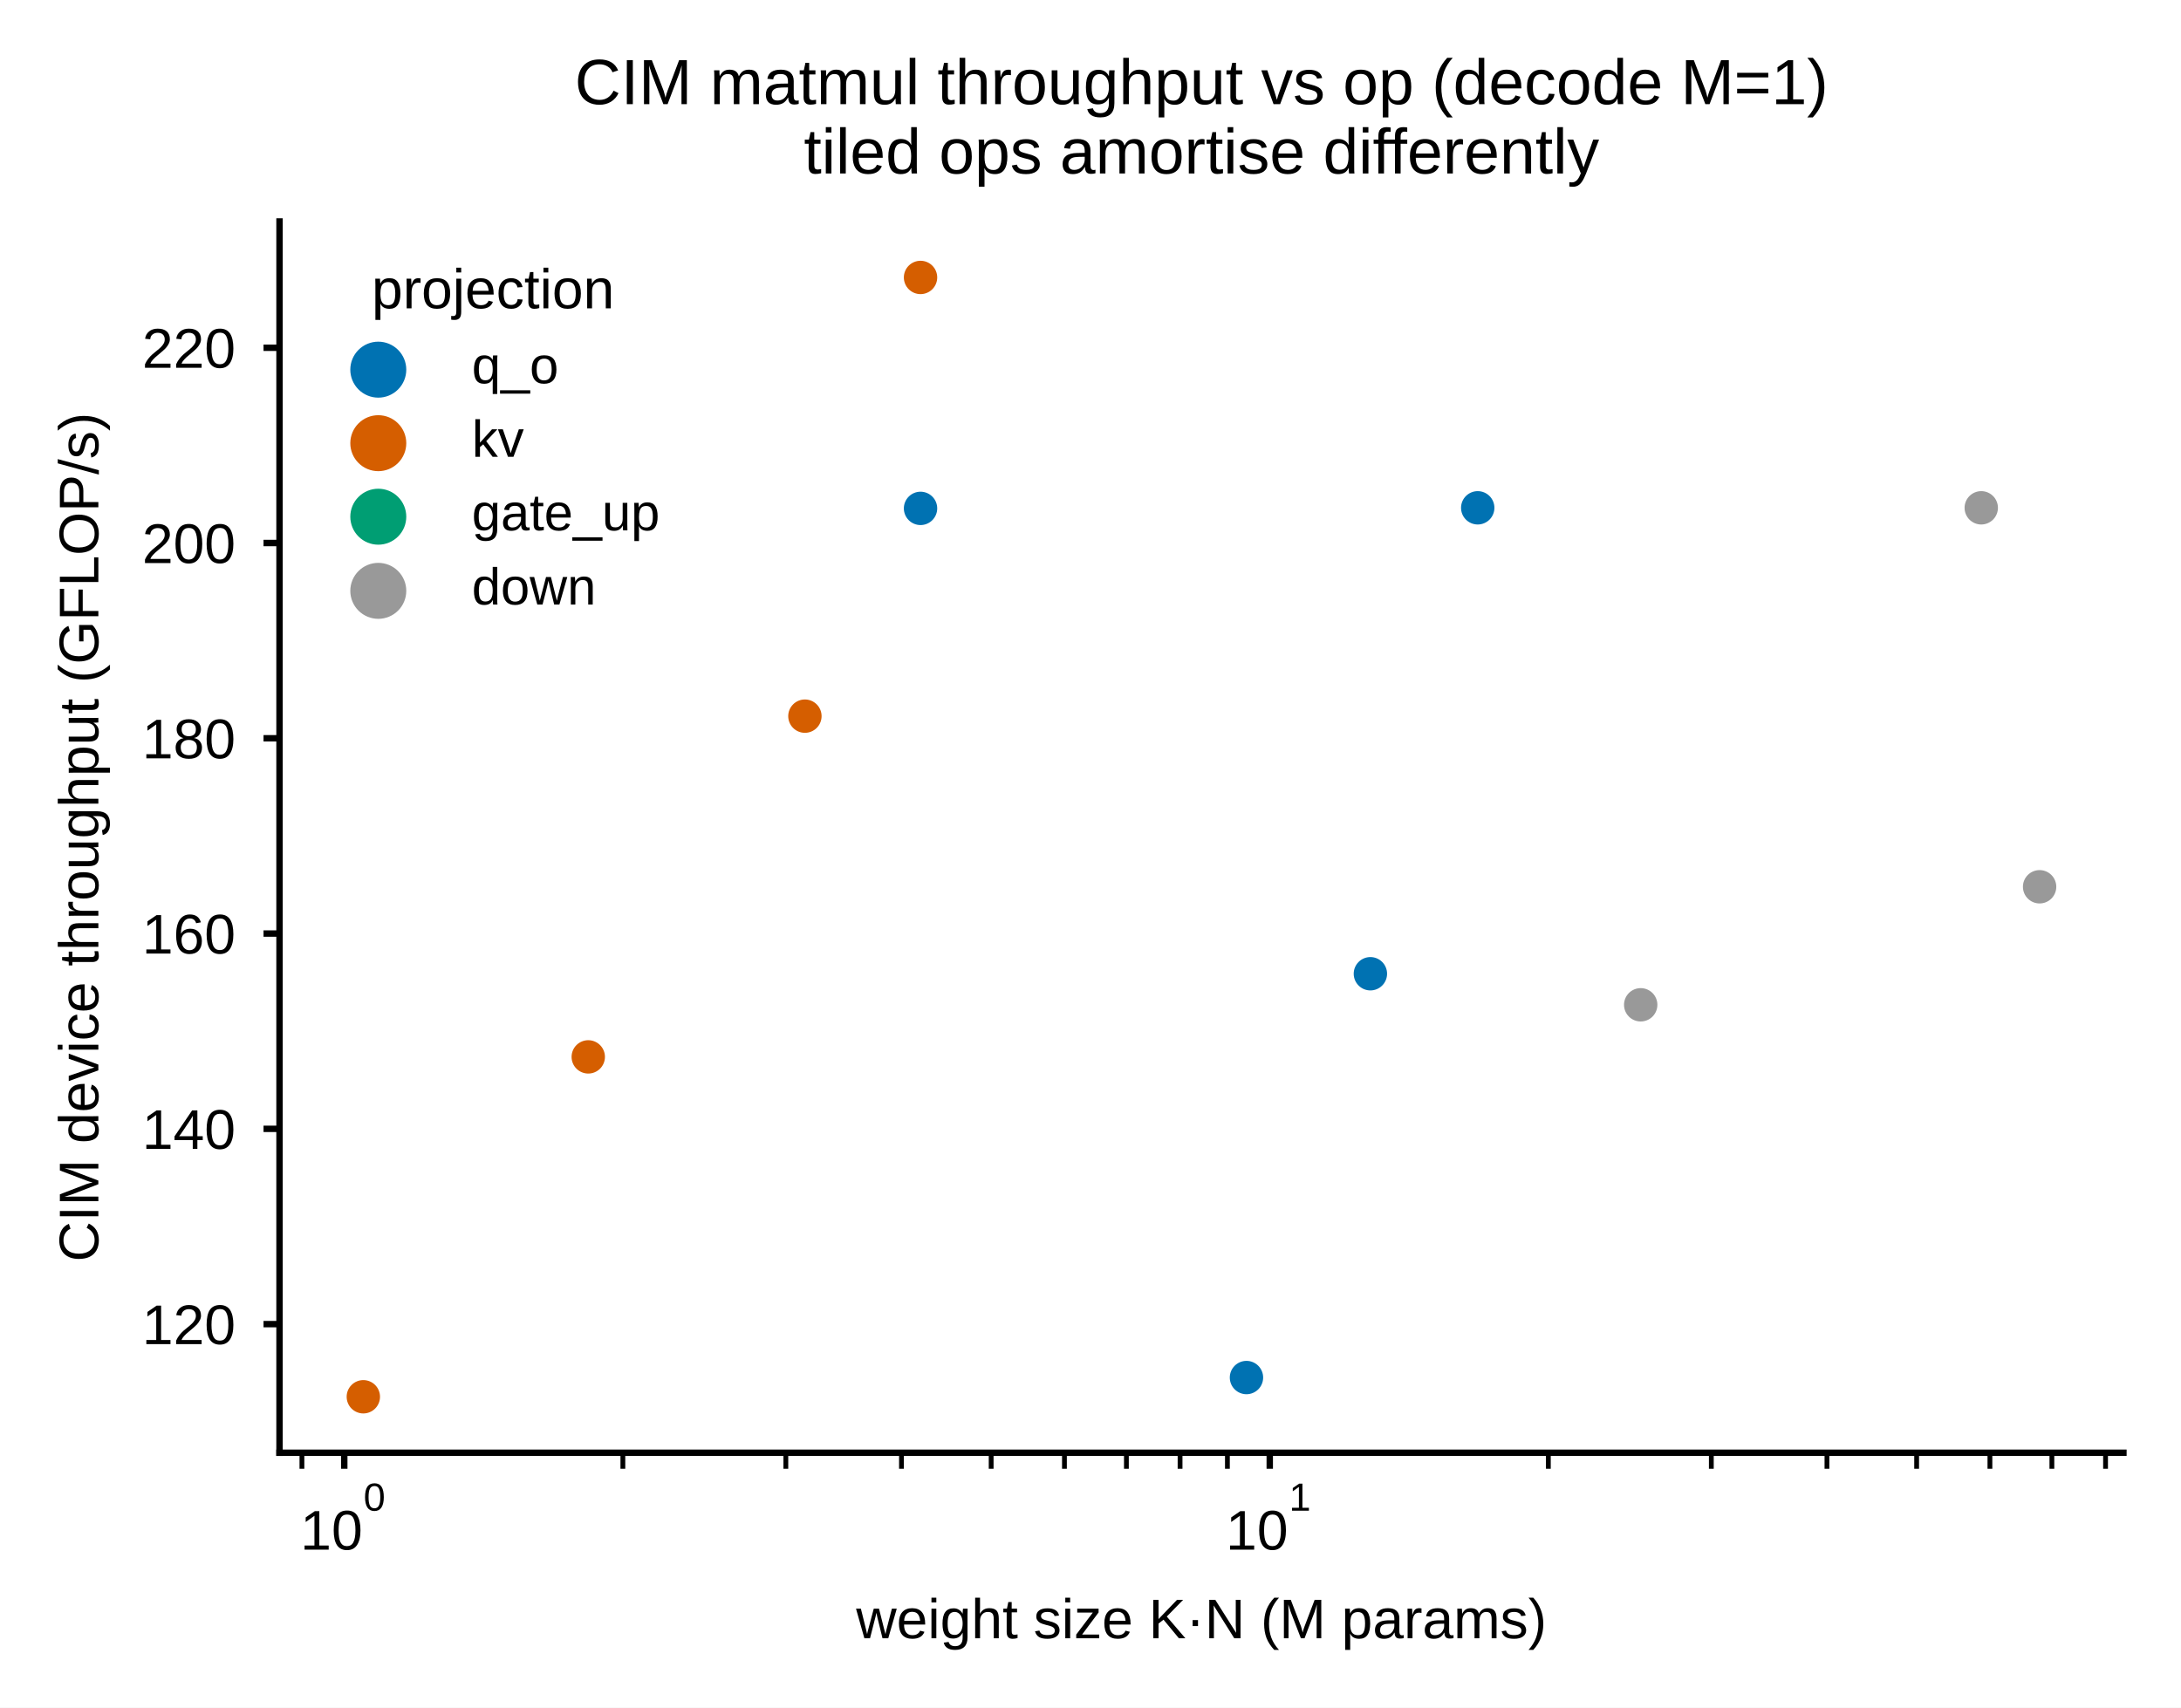
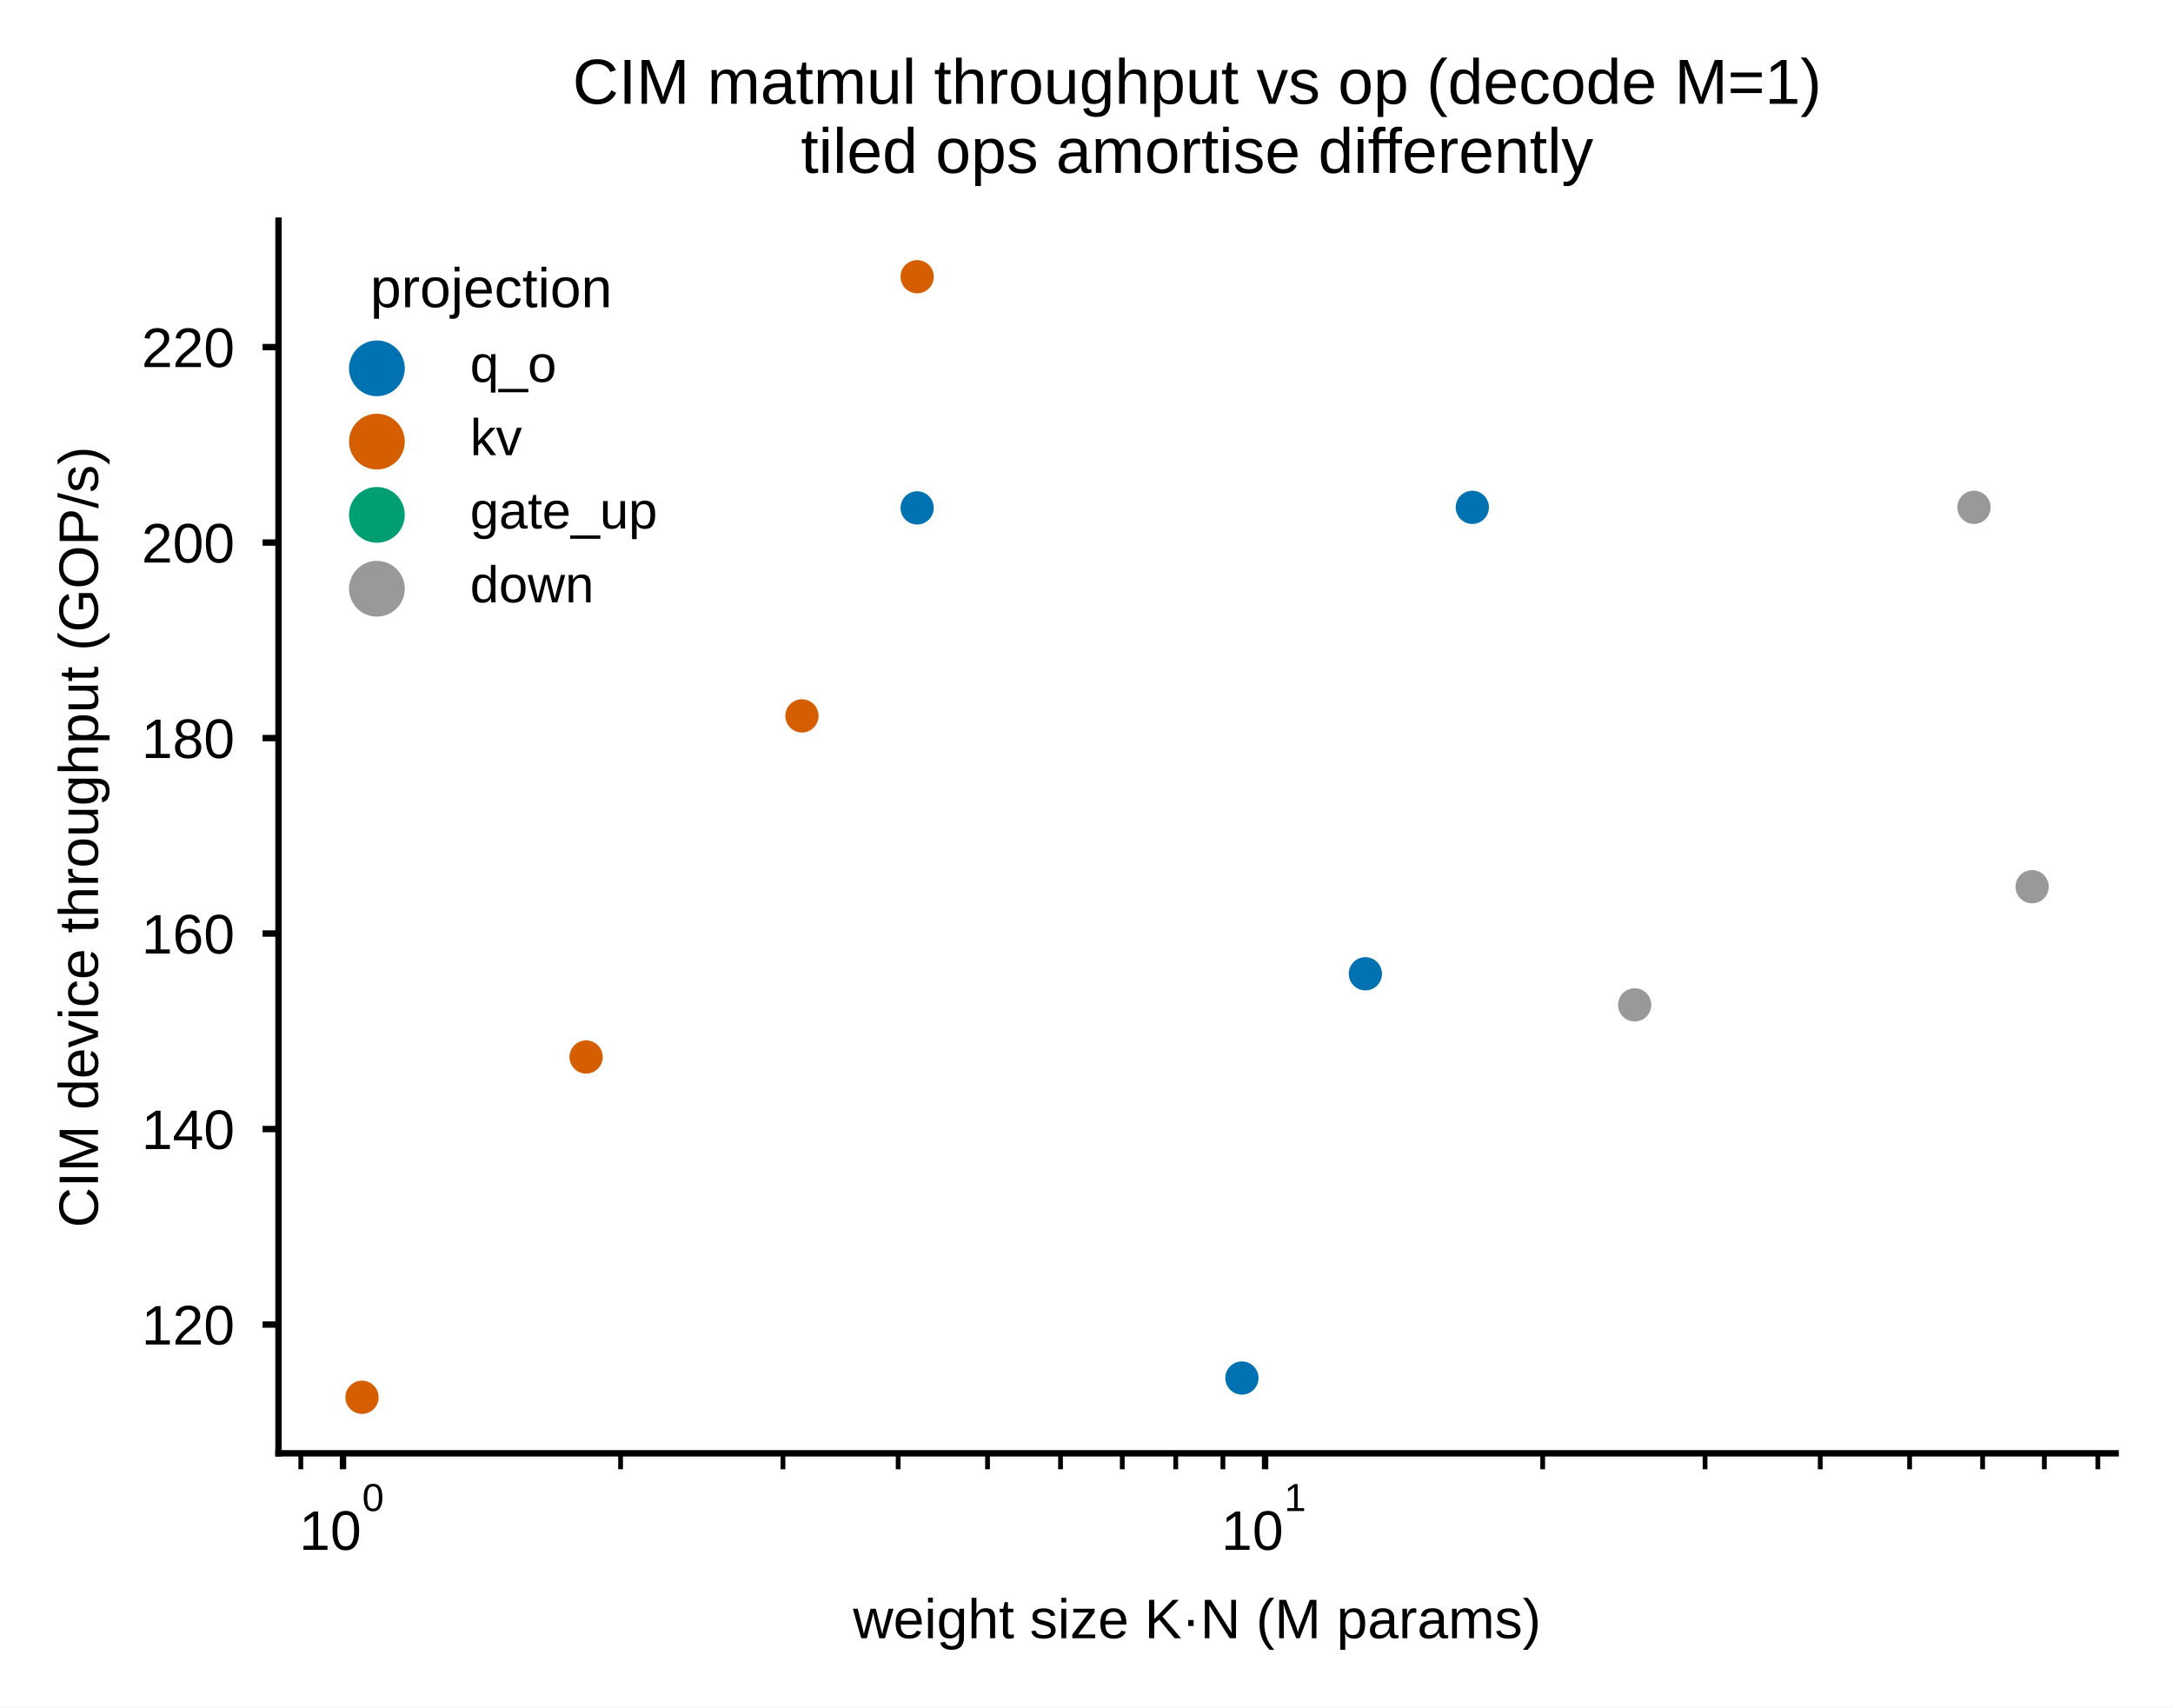
- <svg xmlns="http://www.w3.org/2000/svg" xmlns:xlink="http://www.w3.org/1999/xlink" width="272.711pt" height="213.546pt" viewBox="0 0 272.711 213.546" version="1.1">
+ <svg xmlns="http://www.w3.org/2000/svg" xmlns:xlink="http://www.w3.org/1999/xlink" width="272.711pt" height="214.266pt" viewBox="0 0 272.711 214.266" version="1.1">
  <defs>
    <style type="text/css">*{stroke-linejoin: round; stroke-linecap: butt}</style>
  </defs>
  <g id="figure_1">
    <g id="patch_1">
-       <path d="M 0 213.546  L 272.711 213.546  L 272.711 0  L 0 0  z " style="fill: #ffffff" />
+       <path d="M 0 214.266  L 272.711 214.266  L 272.711 0  L 0 0  z " style="fill: #ffffff" />
    </g>
    <g id="axes_1">
      <g id="patch_2">
-         <path d="M 34.951 181.667  L 265.511 181.667  L 265.511 27.696  L 34.951 27.696  z " style="fill: #ffffff" />
+         <path d="M 34.951 182.387  L 265.511 182.387  L 265.511 27.696  L 34.951 27.696  z " style="fill: #ffffff" />
      </g>
      <g id="PathCollection_1" />
      <g id="PathCollection_2" />
      <g id="PathCollection_3" />
      <g id="PathCollection_4" />
      <g id="matplotlib.axis_1">
        <g id="xtick_1">
          <g id="line2d_1">
            <defs>
-               <path id="mc6e5978137" d="M 0 0  L 0 2  " style="stroke: #000000; stroke-width: 0.8" />
+               <path id="m3fa00998b4" d="M 0 0  L 0 2  " style="stroke: #000000; stroke-width: 0.8" />
            </defs>
            <g>
-               <use xlink:href="#mc6e5978137" x="43.048" y="181.667" style="stroke: #000000; stroke-width: 0.8" />
+               <use xlink:href="#m3fa00998b4" x="43.048" y="182.387" style="stroke: #000000; stroke-width: 0.8" />
            </g>
          </g>
          <g id="text_1">
-             <g transform="translate(37.55255 194.3857)">
+             <g transform="translate(37.55255 195.1057)">
              <text>
                <tspan x="0" y="-0.6" style="font-size: 7px; font-family: 'Arial'">1</tspan>
                <tspan x="3.893" y="-0.6" style="font-size: 7px; font-family: 'Arial'">0</tspan>
                <tspan x="7.908" y="-5.478" style="font-size: 4.9px; font-family: 'Arial'">0</tspan>
              </text>
            </g>
          </g>
        </g>
        <g id="xtick_2">
          <g id="line2d_2">
            <g>
-               <use xlink:href="#mc6e5978137" x="158.769" y="181.667" style="stroke: #000000; stroke-width: 0.8" />
+               <use xlink:href="#m3fa00998b4" x="158.769" y="182.387" style="stroke: #000000; stroke-width: 0.8" />
            </g>
          </g>
          <g id="text_2">
-             <g transform="translate(153.2744 194.3857)">
+             <g transform="translate(153.2744 195.1057)">
              <text>
                <tspan x="0" y="-0.6" style="font-size: 7px; font-family: 'Arial'">1</tspan>
                <tspan x="3.893" y="-0.6" style="font-size: 7px; font-family: 'Arial'">0</tspan>
                <tspan x="7.908" y="-5.478" style="font-size: 4.9px; font-family: 'Arial'">1</tspan>
              </text>
            </g>
          </g>
        </g>
        <g id="xtick_3">
          <g id="line2d_3">
            <defs>
-               <path id="md0a6a50734" d="M 0 0  L 0 2  " style="stroke: #000000; stroke-width: 0.6" />
+               <path id="mcf62117bc2" d="M 0 0  L 0 2  " style="stroke: #000000; stroke-width: 0.6" />
            </defs>
            <g>
-               <use xlink:href="#md0a6a50734" x="37.752" y="181.667" style="stroke: #000000; stroke-width: 0.6" />
+               <use xlink:href="#mcf62117bc2" x="37.752" y="182.387" style="stroke: #000000; stroke-width: 0.6" />
            </g>
          </g>
        </g>
        <g id="xtick_4">
          <g id="line2d_4">
            <g>
-               <use xlink:href="#md0a6a50734" x="77.883" y="181.667" style="stroke: #000000; stroke-width: 0.6" />
+               <use xlink:href="#mcf62117bc2" x="77.883" y="182.387" style="stroke: #000000; stroke-width: 0.6" />
            </g>
          </g>
        </g>
        <g id="xtick_5">
          <g id="line2d_5">
            <g>
-               <use xlink:href="#md0a6a50734" x="98.261" y="181.667" style="stroke: #000000; stroke-width: 0.6" />
+               <use xlink:href="#mcf62117bc2" x="98.261" y="182.387" style="stroke: #000000; stroke-width: 0.6" />
            </g>
          </g>
        </g>
        <g id="xtick_6">
          <g id="line2d_6">
            <g>
-               <use xlink:href="#md0a6a50734" x="112.719" y="181.667" style="stroke: #000000; stroke-width: 0.6" />
+               <use xlink:href="#mcf62117bc2" x="112.719" y="182.387" style="stroke: #000000; stroke-width: 0.6" />
            </g>
          </g>
        </g>
        <g id="xtick_7">
          <g id="line2d_7">
            <g>
-               <use xlink:href="#md0a6a50734" x="123.934" y="181.667" style="stroke: #000000; stroke-width: 0.6" />
+               <use xlink:href="#mcf62117bc2" x="123.934" y="182.387" style="stroke: #000000; stroke-width: 0.6" />
            </g>
          </g>
        </g>
        <g id="xtick_8">
          <g id="line2d_8">
            <g>
-               <use xlink:href="#md0a6a50734" x="133.097" y="181.667" style="stroke: #000000; stroke-width: 0.6" />
+               <use xlink:href="#mcf62117bc2" x="133.097" y="182.387" style="stroke: #000000; stroke-width: 0.6" />
            </g>
          </g>
        </g>
        <g id="xtick_9">
          <g id="line2d_9">
            <g>
-               <use xlink:href="#md0a6a50734" x="140.844" y="181.667" style="stroke: #000000; stroke-width: 0.6" />
+               <use xlink:href="#mcf62117bc2" x="140.844" y="182.387" style="stroke: #000000; stroke-width: 0.6" />
            </g>
          </g>
        </g>
        <g id="xtick_10">
          <g id="line2d_10">
            <g>
-               <use xlink:href="#md0a6a50734" x="147.555" y="181.667" style="stroke: #000000; stroke-width: 0.6" />
+               <use xlink:href="#mcf62117bc2" x="147.555" y="182.387" style="stroke: #000000; stroke-width: 0.6" />
            </g>
          </g>
        </g>
        <g id="xtick_11">
          <g id="line2d_11">
            <g>
-               <use xlink:href="#md0a6a50734" x="153.474" y="181.667" style="stroke: #000000; stroke-width: 0.6" />
+               <use xlink:href="#mcf62117bc2" x="153.474" y="182.387" style="stroke: #000000; stroke-width: 0.6" />
            </g>
          </g>
        </g>
        <g id="xtick_12">
          <g id="line2d_12">
            <g>
-               <use xlink:href="#md0a6a50734" x="193.605" y="181.667" style="stroke: #000000; stroke-width: 0.6" />
+               <use xlink:href="#mcf62117bc2" x="193.605" y="182.387" style="stroke: #000000; stroke-width: 0.6" />
            </g>
          </g>
        </g>
        <g id="xtick_13">
          <g id="line2d_13">
            <g>
-               <use xlink:href="#md0a6a50734" x="213.983" y="181.667" style="stroke: #000000; stroke-width: 0.6" />
+               <use xlink:href="#mcf62117bc2" x="213.983" y="182.387" style="stroke: #000000; stroke-width: 0.6" />
            </g>
          </g>
        </g>
        <g id="xtick_14">
          <g id="line2d_14">
            <g>
-               <use xlink:href="#md0a6a50734" x="228.441" y="181.667" style="stroke: #000000; stroke-width: 0.6" />
+               <use xlink:href="#mcf62117bc2" x="228.441" y="182.387" style="stroke: #000000; stroke-width: 0.6" />
            </g>
          </g>
        </g>
        <g id="xtick_15">
          <g id="line2d_15">
            <g>
-               <use xlink:href="#md0a6a50734" x="239.655" y="181.667" style="stroke: #000000; stroke-width: 0.6" />
+               <use xlink:href="#mcf62117bc2" x="239.655" y="182.387" style="stroke: #000000; stroke-width: 0.6" />
            </g>
          </g>
        </g>
        <g id="xtick_16">
          <g id="line2d_16">
            <g>
-               <use xlink:href="#md0a6a50734" x="248.818" y="181.667" style="stroke: #000000; stroke-width: 0.6" />
+               <use xlink:href="#mcf62117bc2" x="248.818" y="182.387" style="stroke: #000000; stroke-width: 0.6" />
            </g>
          </g>
        </g>
        <g id="xtick_17">
          <g id="line2d_17">
            <g>
-               <use xlink:href="#md0a6a50734" x="256.566" y="181.667" style="stroke: #000000; stroke-width: 0.6" />
+               <use xlink:href="#mcf62117bc2" x="256.566" y="182.387" style="stroke: #000000; stroke-width: 0.6" />
            </g>
          </g>
        </g>
        <g id="xtick_18">
          <g id="line2d_18">
            <g>
-               <use xlink:href="#md0a6a50734" x="263.277" y="181.667" style="stroke: #000000; stroke-width: 0.6" />
+               <use xlink:href="#mcf62117bc2" x="263.277" y="182.387" style="stroke: #000000; stroke-width: 0.6" />
            </g>
          </g>
        </g>
        <g id="text_3">
-           <text style="font-size: 7px; font-family: 'Arial', 'Helvetica', 'DejaVu Sans', sans-serif; text-anchor: middle" x="150.231" y="204.873" transform="rotate(-0 150.2314 204.8727)">weight size K·N (M params)</text>
+           <text style="font-size: 7px; font-family: 'Arial', 'Helvetica', 'DejaVu Sans', sans-serif; text-anchor: middle" x="150.231" y="205.593" transform="rotate(-0 150.2314 205.5927)">weight size K·N (M params)</text>
        </g>
      </g>
      <g id="matplotlib.axis_2">
        <g id="ytick_1">
          <g id="line2d_19">
            <defs>
-               <path id="mb5b300760f" d="M 0 0  L -2 0  " style="stroke: #000000; stroke-width: 0.8" />
+               <path id="m31ce520695" d="M 0 0  L -2 0  " style="stroke: #000000; stroke-width: 0.8" />
            </defs>
            <g>
-               <use xlink:href="#mb5b300760f" x="34.951" y="165.582" style="stroke: #000000; stroke-width: 0.8" />
+               <use xlink:href="#m31ce520695" x="34.951" y="166.227" style="stroke: #000000; stroke-width: 0.8" />
            </g>
          </g>
          <g id="text_4">
-             <text style="font-size: 7px; font-family: 'Arial', 'Helvetica', 'DejaVu Sans', sans-serif; text-anchor: end" x="29.451" y="168.087" transform="rotate(-0 29.45141 168.0874)">120</text>
+             <text style="font-size: 7px; font-family: 'Arial', 'Helvetica', 'DejaVu Sans', sans-serif; text-anchor: end" x="29.451" y="168.732" transform="rotate(-0 29.45141 168.7322)">120</text>
          </g>
        </g>
        <g id="ytick_2">
          <g id="line2d_20">
            <g>
-               <use xlink:href="#mb5b300760f" x="34.951" y="141.163" style="stroke: #000000; stroke-width: 0.8" />
+               <use xlink:href="#m31ce520695" x="34.951" y="141.693" style="stroke: #000000; stroke-width: 0.8" />
            </g>
          </g>
          <g id="text_5">
-             <text style="font-size: 7px; font-family: 'Arial', 'Helvetica', 'DejaVu Sans', sans-serif; text-anchor: end" x="29.451" y="143.668" transform="rotate(-0 29.45141 143.668)">140</text>
+             <text style="font-size: 7px; font-family: 'Arial', 'Helvetica', 'DejaVu Sans', sans-serif; text-anchor: end" x="29.451" y="144.199" transform="rotate(-0 29.45141 144.1986)">140</text>
          </g>
        </g>
        <g id="ytick_3">
          <g id="line2d_21">
            <g>
-               <use xlink:href="#mb5b300760f" x="34.951" y="116.743" style="stroke: #000000; stroke-width: 0.8" />
+               <use xlink:href="#m31ce520695" x="34.951" y="117.16" style="stroke: #000000; stroke-width: 0.8" />
            </g>
          </g>
          <g id="text_6">
-             <text style="font-size: 7px; font-family: 'Arial', 'Helvetica', 'DejaVu Sans', sans-serif; text-anchor: end" x="29.451" y="119.249" transform="rotate(-0 29.45141 119.2486)">160</text>
+             <text style="font-size: 7px; font-family: 'Arial', 'Helvetica', 'DejaVu Sans', sans-serif; text-anchor: end" x="29.451" y="119.665" transform="rotate(-0 29.45141 119.665)">160</text>
          </g>
        </g>
        <g id="ytick_4">
          <g id="line2d_22">
            <g>
-               <use xlink:href="#mb5b300760f" x="34.951" y="92.324" style="stroke: #000000; stroke-width: 0.8" />
+               <use xlink:href="#m31ce520695" x="34.951" y="92.626" style="stroke: #000000; stroke-width: 0.8" />
            </g>
          </g>
          <g id="text_7">
-             <text style="font-size: 7px; font-family: 'Arial', 'Helvetica', 'DejaVu Sans', sans-serif; text-anchor: end" x="29.451" y="94.829" transform="rotate(-0 29.45141 94.82921)">180</text>
+             <text style="font-size: 7px; font-family: 'Arial', 'Helvetica', 'DejaVu Sans', sans-serif; text-anchor: end" x="29.451" y="95.131" transform="rotate(-0 29.45141 95.13142)">180</text>
          </g>
        </g>
        <g id="ytick_5">
          <g id="line2d_23">
            <g>
-               <use xlink:href="#mb5b300760f" x="34.951" y="67.905" style="stroke: #000000; stroke-width: 0.8" />
+               <use xlink:href="#m31ce520695" x="34.951" y="68.093" style="stroke: #000000; stroke-width: 0.8" />
            </g>
          </g>
          <g id="text_8">
-             <text style="font-size: 7px; font-family: 'Arial', 'Helvetica', 'DejaVu Sans', sans-serif; text-anchor: end" x="29.451" y="70.41" transform="rotate(-0 29.45141 70.4098)">200</text>
+             <text style="font-size: 7px; font-family: 'Arial', 'Helvetica', 'DejaVu Sans', sans-serif; text-anchor: end" x="29.451" y="70.598" transform="rotate(-0 29.45141 70.59782)">200</text>
          </g>
        </g>
        <g id="ytick_6">
          <g id="line2d_24">
            <g>
-               <use xlink:href="#mb5b300760f" x="34.951" y="43.485" style="stroke: #000000; stroke-width: 0.8" />
+               <use xlink:href="#m31ce520695" x="34.951" y="43.559" style="stroke: #000000; stroke-width: 0.8" />
            </g>
          </g>
          <g id="text_9">
-             <text style="font-size: 7px; font-family: 'Arial', 'Helvetica', 'DejaVu Sans', sans-serif; text-anchor: end" x="29.451" y="45.99" transform="rotate(-0 29.45141 45.99038)">220</text>
+             <text style="font-size: 7px; font-family: 'Arial', 'Helvetica', 'DejaVu Sans', sans-serif; text-anchor: end" x="29.451" y="46.064" transform="rotate(-0 29.45141 46.06422)">220</text>
          </g>
        </g>
        <g id="text_10">
-           <text style="font-size: 7px; font-family: 'Arial', 'Helvetica', 'DejaVu Sans', sans-serif; text-anchor: middle" x="12.3" y="104.681" transform="rotate(-90 12.30016 104.6815)">CIM device throughput (GFLOP/s)</text>
+           <text style="font-size: 7px; font-family: 'Arial', 'Helvetica', 'DejaVu Sans', sans-serif; text-anchor: middle" x="12.3" y="105.041" transform="rotate(-90 12.30016 105.0415)">CIM device throughput (GOP/s)</text>
        </g>
      </g>
      <g id="patch_3">
-         <path d="M 34.951 181.667  L 34.951 27.696  " style="fill: none; stroke: #000000; stroke-width: 0.8; stroke-linejoin: miter; stroke-linecap: square" />
+         <path d="M 34.951 182.387  L 34.951 27.696  " style="fill: none; stroke: #000000; stroke-width: 0.8; stroke-linejoin: miter; stroke-linecap: square" />
      </g>
      <g id="patch_4">
-         <path d="M 34.951 181.667  L 265.511 181.667  " style="fill: none; stroke: #000000; stroke-width: 0.8; stroke-linejoin: miter; stroke-linecap: square" />
+         <path d="M 34.951 182.387  L 265.511 182.387  " style="fill: none; stroke: #000000; stroke-width: 0.8; stroke-linejoin: miter; stroke-linecap: square" />
      </g>
      <g id="PathCollection_5">
        <defs>
-           <path id="maeea820d54" d="M 0 2.236  C 0.593 2.236 1.162 2 1.581 1.581  C 2 1.162 2.236 0.593 2.236 0  C 2.236 -0.593 2 -1.162 1.581 -1.581  C 1.162 -2 0.593 -2.236 0 -2.236  C -0.593 -2.236 -1.162 -2 -1.581 -1.581  C -2 -1.162 -2.236 -0.593 -2.236 0  C -2.236 0.593 -2 1.162 -1.581 1.581  C -1.162 2 -0.593 2.236 0 2.236  z " style="stroke: #ffffff; stroke-width: 0.3" />
+           <path id="m75d7acf4a8" d="M 0 2.236  C 0.593 2.236 1.162 2 1.581 1.581  C 2 1.162 2.236 0.593 2.236 0  C 2.236 -0.593 2 -1.162 1.581 -1.581  C 1.162 -2 0.593 -2.236 0 -2.236  C -0.593 -2.236 -1.162 -2 -1.581 -1.581  C -2 -1.162 -2.236 -0.593 -2.236 0  C -2.236 0.593 -2 1.162 -1.581 1.581  C -1.162 2 -0.593 2.236 0 2.236  z " style="stroke: #ffffff; stroke-width: 0.3" />
        </defs>
-         <g clip-path="url(#pb233da4864)">
-           <use xlink:href="#maeea820d54" x="115.103" y="63.574" style="fill: #0072b2; stroke: #ffffff; stroke-width: 0.3" />
+         <g clip-path="url(#p2604fc2940)">
+           <use xlink:href="#m75d7acf4a8" x="115.103" y="63.741" style="fill: #0072b2; stroke: #ffffff; stroke-width: 0.3" />
        </g>
      </g>
      <g id="PathCollection_6">
        <defs>
-           <path id="mc6dc8968f3" d="M 0 2.236  C 0.593 2.236 1.162 2 1.581 1.581  C 2 1.162 2.236 0.593 2.236 0  C 2.236 -0.593 2 -1.162 1.581 -1.581  C 1.162 -2 0.593 -2.236 0 -2.236  C -0.593 -2.236 -1.162 -2 -1.581 -1.581  C -2 -1.162 -2.236 -0.593 -2.236 0  C -2.236 0.593 -2 1.162 -1.581 1.581  C -1.162 2 -0.593 2.236 0 2.236  z " style="stroke: #ffffff; stroke-width: 0.3" />
+           <path id="m262e683db8" d="M 0 2.236  C 0.593 2.236 1.162 2 1.581 1.581  C 2 1.162 2.236 0.593 2.236 0  C 2.236 -0.593 2 -1.162 1.581 -1.581  C 1.162 -2 0.593 -2.236 0 -2.236  C -0.593 -2.236 -1.162 -2 -1.581 -1.581  C -2 -1.162 -2.236 -0.593 -2.236 0  C -2.236 0.593 -2 1.162 -1.581 1.581  C -1.162 2 -0.593 2.236 0 2.236  z " style="stroke: #ffffff; stroke-width: 0.3" />
        </defs>
-         <g clip-path="url(#pb233da4864)">
-           <use xlink:href="#mc6dc8968f3" x="45.431" y="174.668" style="fill: #d55e00; stroke: #ffffff; stroke-width: 0.3" />
+         <g clip-path="url(#p2604fc2940)">
+           <use xlink:href="#m262e683db8" x="45.431" y="175.356" style="fill: #d55e00; stroke: #ffffff; stroke-width: 0.3" />
        </g>
      </g>
      <g id="PathCollection_7">
-         <g clip-path="url(#pb233da4864)">
-           <use xlink:href="#mc6dc8968f3" x="100.645" y="89.555" style="fill: #d55e00; stroke: #ffffff; stroke-width: 0.3" />
+         <g clip-path="url(#p2604fc2940)">
+           <use xlink:href="#m262e683db8" x="100.645" y="89.844" style="fill: #d55e00; stroke: #ffffff; stroke-width: 0.3" />
        </g>
      </g>
      <g id="PathCollection_8">
        <defs>
-           <path id="me955545667" d="M 0 2.236  C 0.593 2.236 1.162 2 1.581 1.581  C 2 1.162 2.236 0.593 2.236 0  C 2.236 -0.593 2 -1.162 1.581 -1.581  C 1.162 -2 0.593 -2.236 0 -2.236  C -0.593 -2.236 -1.162 -2 -1.581 -1.581  C -2 -1.162 -2.236 -0.593 -2.236 0  C -2.236 0.593 -2 1.162 -1.581 1.581  C -1.162 2 -0.593 2.236 0 2.236  z " style="stroke: #ffffff; stroke-width: 0.3" />
+           <path id="m09aa36450f" d="M 0 2.236  C 0.593 2.236 1.162 2 1.581 1.581  C 2 1.162 2.236 0.593 2.236 0  C 2.236 -0.593 2 -1.162 1.581 -1.581  C 1.162 -2 0.593 -2.236 0 -2.236  C -0.593 -2.236 -1.162 -2 -1.581 -1.581  C -2 -1.162 -2.236 -0.593 -2.236 0  C -2.236 0.593 -2 1.162 -1.581 1.581  C -1.162 2 -0.593 2.236 0 2.236  z " style="stroke: #ffffff; stroke-width: 0.3" />
        </defs>
-         <g clip-path="url(#pb233da4864)">
-           <use xlink:href="#me955545667" x="184.774" y="63.503" style="fill: #009e73; stroke: #ffffff; stroke-width: 0.3" />
+         <g clip-path="url(#p2604fc2940)">
+           <use xlink:href="#m09aa36450f" x="184.774" y="63.67" style="fill: #009e73; stroke: #ffffff; stroke-width: 0.3" />
        </g>
      </g>
      <g id="PathCollection_9">
        <defs>
-           <path id="m299c4c0170" d="M 0 2.236  C 0.593 2.236 1.162 2 1.581 1.581  C 2 1.162 2.236 0.593 2.236 0  C 2.236 -0.593 2 -1.162 1.581 -1.581  C 1.162 -2 0.593 -2.236 0 -2.236  C -0.593 -2.236 -1.162 -2 -1.581 -1.581  C -2 -1.162 -2.236 -0.593 -2.236 0  C -2.236 0.593 -2 1.162 -1.581 1.581  C -1.162 2 -0.593 2.236 0 2.236  z " style="stroke: #ffffff; stroke-width: 0.3" />
+           <path id="m6bbf8f0a4a" d="M 0 2.236  C 0.593 2.236 1.162 2 1.581 1.581  C 2 1.162 2.236 0.593 2.236 0  C 2.236 -0.593 2 -1.162 1.581 -1.581  C 1.162 -2 0.593 -2.236 0 -2.236  C -0.593 -2.236 -1.162 -2 -1.581 -1.581  C -2 -1.162 -2.236 -0.593 -2.236 0  C -2.236 0.593 -2 1.162 -1.581 1.581  C -1.162 2 -0.593 2.236 0 2.236  z " style="stroke: #ffffff; stroke-width: 0.3" />
        </defs>
-         <g clip-path="url(#pb233da4864)">
-           <use xlink:href="#m299c4c0170" x="184.774" y="63.503" style="fill: #999999; stroke: #ffffff; stroke-width: 0.3" />
+         <g clip-path="url(#p2604fc2940)">
+           <use xlink:href="#m6bbf8f0a4a" x="184.774" y="63.67" style="fill: #999999; stroke: #ffffff; stroke-width: 0.3" />
        </g>
      </g>
      <g id="PathCollection_10">
-         <g clip-path="url(#pb233da4864)">
-           <use xlink:href="#maeea820d54" x="155.858" y="172.264" style="fill: #0072b2; stroke: #ffffff; stroke-width: 0.3" />
+         <g clip-path="url(#p2604fc2940)">
+           <use xlink:href="#m75d7acf4a8" x="155.858" y="172.94" style="fill: #0072b2; stroke: #ffffff; stroke-width: 0.3" />
        </g>
      </g>
      <g id="PathCollection_11">
-         <g clip-path="url(#pb233da4864)">
-           <use xlink:href="#me955545667" x="205.152" y="125.652" style="fill: #009e73; stroke: #ffffff; stroke-width: 0.3" />
+         <g clip-path="url(#p2604fc2940)">
+           <use xlink:href="#m09aa36450f" x="205.152" y="126.11" style="fill: #009e73; stroke: #ffffff; stroke-width: 0.3" />
        </g>
      </g>
      <g id="PathCollection_12">
-         <g clip-path="url(#pb233da4864)">
-           <use xlink:href="#m299c4c0170" x="205.152" y="125.652" style="fill: #999999; stroke: #ffffff; stroke-width: 0.3" />
+         <g clip-path="url(#p2604fc2940)">
+           <use xlink:href="#m6bbf8f0a4a" x="205.152" y="126.11" style="fill: #999999; stroke: #ffffff; stroke-width: 0.3" />
        </g>
      </g>
      <g id="PathCollection_13">
-         <g clip-path="url(#pb233da4864)">
-           <use xlink:href="#maeea820d54" x="184.774" y="63.503" style="fill: #0072b2; stroke: #ffffff; stroke-width: 0.3" />
+         <g clip-path="url(#p2604fc2940)">
+           <use xlink:href="#m75d7acf4a8" x="184.774" y="63.67" style="fill: #0072b2; stroke: #ffffff; stroke-width: 0.3" />
        </g>
      </g>
      <g id="PathCollection_14">
-         <g clip-path="url(#pb233da4864)">
-           <use xlink:href="#mc6dc8968f3" x="115.103" y="34.695" style="fill: #d55e00; stroke: #ffffff; stroke-width: 0.3" />
+         <g clip-path="url(#p2604fc2940)">
+           <use xlink:href="#m262e683db8" x="115.103" y="34.727" style="fill: #d55e00; stroke: #ffffff; stroke-width: 0.3" />
        </g>
      </g>
      <g id="PathCollection_15">
-         <g clip-path="url(#pb233da4864)">
-           <use xlink:href="#me955545667" x="247.735" y="63.503" style="fill: #009e73; stroke: #ffffff; stroke-width: 0.3" />
+         <g clip-path="url(#p2604fc2940)">
+           <use xlink:href="#m09aa36450f" x="247.735" y="63.67" style="fill: #009e73; stroke: #ffffff; stroke-width: 0.3" />
        </g>
      </g>
      <g id="PathCollection_16">
-         <g clip-path="url(#pb233da4864)">
-           <use xlink:href="#m299c4c0170" x="247.735" y="63.503" style="fill: #999999; stroke: #ffffff; stroke-width: 0.3" />
+         <g clip-path="url(#p2604fc2940)">
+           <use xlink:href="#m6bbf8f0a4a" x="247.735" y="63.67" style="fill: #999999; stroke: #ffffff; stroke-width: 0.3" />
        </g>
      </g>
      <g id="PathCollection_17">
-         <g clip-path="url(#pb233da4864)">
-           <use xlink:href="#maeea820d54" x="171.353" y="121.768" style="fill: #0072b2; stroke: #ffffff; stroke-width: 0.3" />
+         <g clip-path="url(#p2604fc2940)">
+           <use xlink:href="#m75d7acf4a8" x="171.353" y="122.208" style="fill: #0072b2; stroke: #ffffff; stroke-width: 0.3" />
        </g>
      </g>
      <g id="PathCollection_18">
-         <g clip-path="url(#pb233da4864)">
-           <use xlink:href="#mc6dc8968f3" x="73.556" y="132.164" style="fill: #d55e00; stroke: #ffffff; stroke-width: 0.3" />
+         <g clip-path="url(#p2604fc2940)">
+           <use xlink:href="#m262e683db8" x="73.556" y="132.652" style="fill: #d55e00; stroke: #ffffff; stroke-width: 0.3" />
        </g>
      </g>
      <g id="PathCollection_19">
-         <g clip-path="url(#pb233da4864)">
-           <use xlink:href="#me955545667" x="255.031" y="110.892" style="fill: #009e73; stroke: #ffffff; stroke-width: 0.3" />
+         <g clip-path="url(#p2604fc2940)">
+           <use xlink:href="#m09aa36450f" x="255.031" y="111.281" style="fill: #009e73; stroke: #ffffff; stroke-width: 0.3" />
        </g>
      </g>
      <g id="PathCollection_20">
-         <g clip-path="url(#pb233da4864)">
-           <use xlink:href="#m299c4c0170" x="255.031" y="110.892" style="fill: #999999; stroke: #ffffff; stroke-width: 0.3" />
+         <g clip-path="url(#p2604fc2940)">
+           <use xlink:href="#m6bbf8f0a4a" x="255.031" y="111.281" style="fill: #999999; stroke: #ffffff; stroke-width: 0.3" />
        </g>
      </g>
      <g id="text_11">
        <text style="font-size: 8px; font-family: 'Arial', 'Helvetica', 'DejaVu Sans', sans-serif" transform="translate(71.86766 13.02375)">CIM matmul throughput vs op (decode M=1)</text>
        <text style="font-size: 8px; font-family: 'Arial', 'Helvetica', 'DejaVu Sans', sans-serif" transform="translate(100.5039 21.696)">tiled ops amortise differently</text>
      </g>
      <g id="legend_1">
        <g id="text_12">
          <text style="font-size: 7px; font-family: 'Arial', 'Helvetica', 'DejaVu Sans', sans-serif; text-anchor: start" x="46.473" y="38.556" transform="rotate(-0 46.47344 38.55647)">projection</text>
        </g>
        <g id="PathCollection_21">
          <defs>
-             <path id="m30686cd0e1" d="M 0 3  C 0.796 3 1.559 2.684 2.121 2.121  C 2.684 1.559 3 0.796 3 0  C 3 -0.796 2.684 -1.559 2.121 -2.121  C 1.559 -2.684 0.796 -3 0 -3  C -0.796 -3 -1.559 -2.684 -2.121 -2.121  C -2.684 -1.559 -3 -0.796 -3 0  C -3 0.796 -2.684 1.559 -2.121 2.121  C -1.559 2.684 -0.796 3 0 3  z " style="stroke: #0072b2" />
+             <path id="mc648ddc49a" d="M 0 3  C 0.796 3 1.559 2.684 2.121 2.121  C 2.684 1.559 3 0.796 3 0  C 3 -0.796 2.684 -1.559 2.121 -2.121  C 1.559 -2.684 0.796 -3 0 -3  C -0.796 -3 -1.559 -2.684 -2.121 -2.121  C -2.684 -1.559 -3 -0.796 -3 0  C -3 0.796 -2.684 1.559 -2.121 2.121  C -1.559 2.684 -0.796 3 0 3  z " style="stroke: #0072b2" />
          </defs>
          <g>
-             <use xlink:href="#m30686cd0e1" x="47.301" y="46.226" style="fill: #0072b2; stroke: #0072b2" />
+             <use xlink:href="#mc648ddc49a" x="47.301" y="46.226" style="fill: #0072b2; stroke: #0072b2" />
          </g>
        </g>
        <g id="text_13">
          <text style="font-size: 6.5px; font-family: 'Arial', 'Helvetica', 'DejaVu Sans', sans-serif; text-anchor: start" x="59.001" y="47.932" transform="rotate(-0 59.00141 47.93233)">q_o</text>
        </g>
        <g id="PathCollection_22">
          <defs>
-             <path id="mea7b47f95f" d="M 0 3  C 0.796 3 1.559 2.684 2.121 2.121  C 2.684 1.559 3 0.796 3 0  C 3 -0.796 2.684 -1.559 2.121 -2.121  C 1.559 -2.684 0.796 -3 0 -3  C -0.796 -3 -1.559 -2.684 -2.121 -2.121  C -2.684 -1.559 -3 -0.796 -3 0  C -3 0.796 -2.684 1.559 -2.121 2.121  C -1.559 2.684 -0.796 3 0 3  z " style="stroke: #d55e00" />
+             <path id="m8549f40828" d="M 0 3  C 0.796 3 1.559 2.684 2.121 2.121  C 2.684 1.559 3 0.796 3 0  C 3 -0.796 2.684 -1.559 2.121 -2.121  C 1.559 -2.684 0.796 -3 0 -3  C -0.796 -3 -1.559 -2.684 -2.121 -2.121  C -2.684 -1.559 -3 -0.796 -3 0  C -3 0.796 -2.684 1.559 -2.121 2.121  C -1.559 2.684 -0.796 3 0 3  z " style="stroke: #d55e00" />
          </defs>
          <g>
-             <use xlink:href="#mea7b47f95f" x="47.301" y="55.421" style="fill: #d55e00; stroke: #d55e00" />
+             <use xlink:href="#m8549f40828" x="47.301" y="55.421" style="fill: #d55e00; stroke: #d55e00" />
          </g>
        </g>
        <g id="text_14">
          <text style="font-size: 6.5px; font-family: 'Arial', 'Helvetica', 'DejaVu Sans', sans-serif; text-anchor: start" x="59.001" y="57.127" transform="rotate(-0 59.00141 57.12678)">kv</text>
        </g>
        <g id="PathCollection_23">
          <defs>
-             <path id="m72759ce023" d="M 0 3  C 0.796 3 1.559 2.684 2.121 2.121  C 2.684 1.559 3 0.796 3 0  C 3 -0.796 2.684 -1.559 2.121 -2.121  C 1.559 -2.684 0.796 -3 0 -3  C -0.796 -3 -1.559 -2.684 -2.121 -2.121  C -2.684 -1.559 -3 -0.796 -3 0  C -3 0.796 -2.684 1.559 -2.121 2.121  C -1.559 2.684 -0.796 3 0 3  z " style="stroke: #009e73" />
+             <path id="m572031ef79" d="M 0 3  C 0.796 3 1.559 2.684 2.121 2.121  C 2.684 1.559 3 0.796 3 0  C 3 -0.796 2.684 -1.559 2.121 -2.121  C 1.559 -2.684 0.796 -3 0 -3  C -0.796 -3 -1.559 -2.684 -2.121 -2.121  C -2.684 -1.559 -3 -0.796 -3 0  C -3 0.796 -2.684 1.559 -2.121 2.121  C -1.559 2.684 -0.796 3 0 3  z " style="stroke: #009e73" />
          </defs>
          <g>
-             <use xlink:href="#m72759ce023" x="47.301" y="64.615" style="fill: #009e73; stroke: #009e73" />
+             <use xlink:href="#m572031ef79" x="47.301" y="64.615" style="fill: #009e73; stroke: #009e73" />
          </g>
        </g>
        <g id="text_15">
          <text style="font-size: 6.5px; font-family: 'Arial', 'Helvetica', 'DejaVu Sans', sans-serif; text-anchor: start" x="59.001" y="66.321" transform="rotate(-0 59.00141 66.32123)">gate_up</text>
        </g>
        <g id="PathCollection_24">
          <defs>
-             <path id="mdf565d3e1b" d="M 0 3  C 0.796 3 1.559 2.684 2.121 2.121  C 2.684 1.559 3 0.796 3 0  C 3 -0.796 2.684 -1.559 2.121 -2.121  C 1.559 -2.684 0.796 -3 0 -3  C -0.796 -3 -1.559 -2.684 -2.121 -2.121  C -2.684 -1.559 -3 -0.796 -3 0  C -3 0.796 -2.684 1.559 -2.121 2.121  C -1.559 2.684 -0.796 3 0 3  z " style="stroke: #999999" />
+             <path id="m0f5603afde" d="M 0 3  C 0.796 3 1.559 2.684 2.121 2.121  C 2.684 1.559 3 0.796 3 0  C 3 -0.796 2.684 -1.559 2.121 -2.121  C 1.559 -2.684 0.796 -3 0 -3  C -0.796 -3 -1.559 -2.684 -2.121 -2.121  C -2.684 -1.559 -3 -0.796 -3 0  C -3 0.796 -2.684 1.559 -2.121 2.121  C -1.559 2.684 -0.796 3 0 3  z " style="stroke: #999999" />
          </defs>
          <g>
-             <use xlink:href="#mdf565d3e1b" x="47.301" y="73.886" style="fill: #999999; stroke: #999999" />
+             <use xlink:href="#m0f5603afde" x="47.301" y="73.886" style="fill: #999999; stroke: #999999" />
          </g>
        </g>
        <g id="text_16">
          <text style="font-size: 6.5px; font-family: 'Arial', 'Helvetica', 'DejaVu Sans', sans-serif; text-anchor: start" x="59.001" y="75.592" transform="rotate(-0 59.00141 75.59186)">down</text>
        </g>
      </g>
    </g>
  </g>
  <defs>
-     <clipPath id="pb233da4864">
-       <rect x="34.951" y="27.696" width="230.56" height="153.971" />
+     <clipPath id="p2604fc2940">
+       <rect x="34.951" y="27.696" width="230.56" height="154.691" />
    </clipPath>
  </defs>
</svg>
